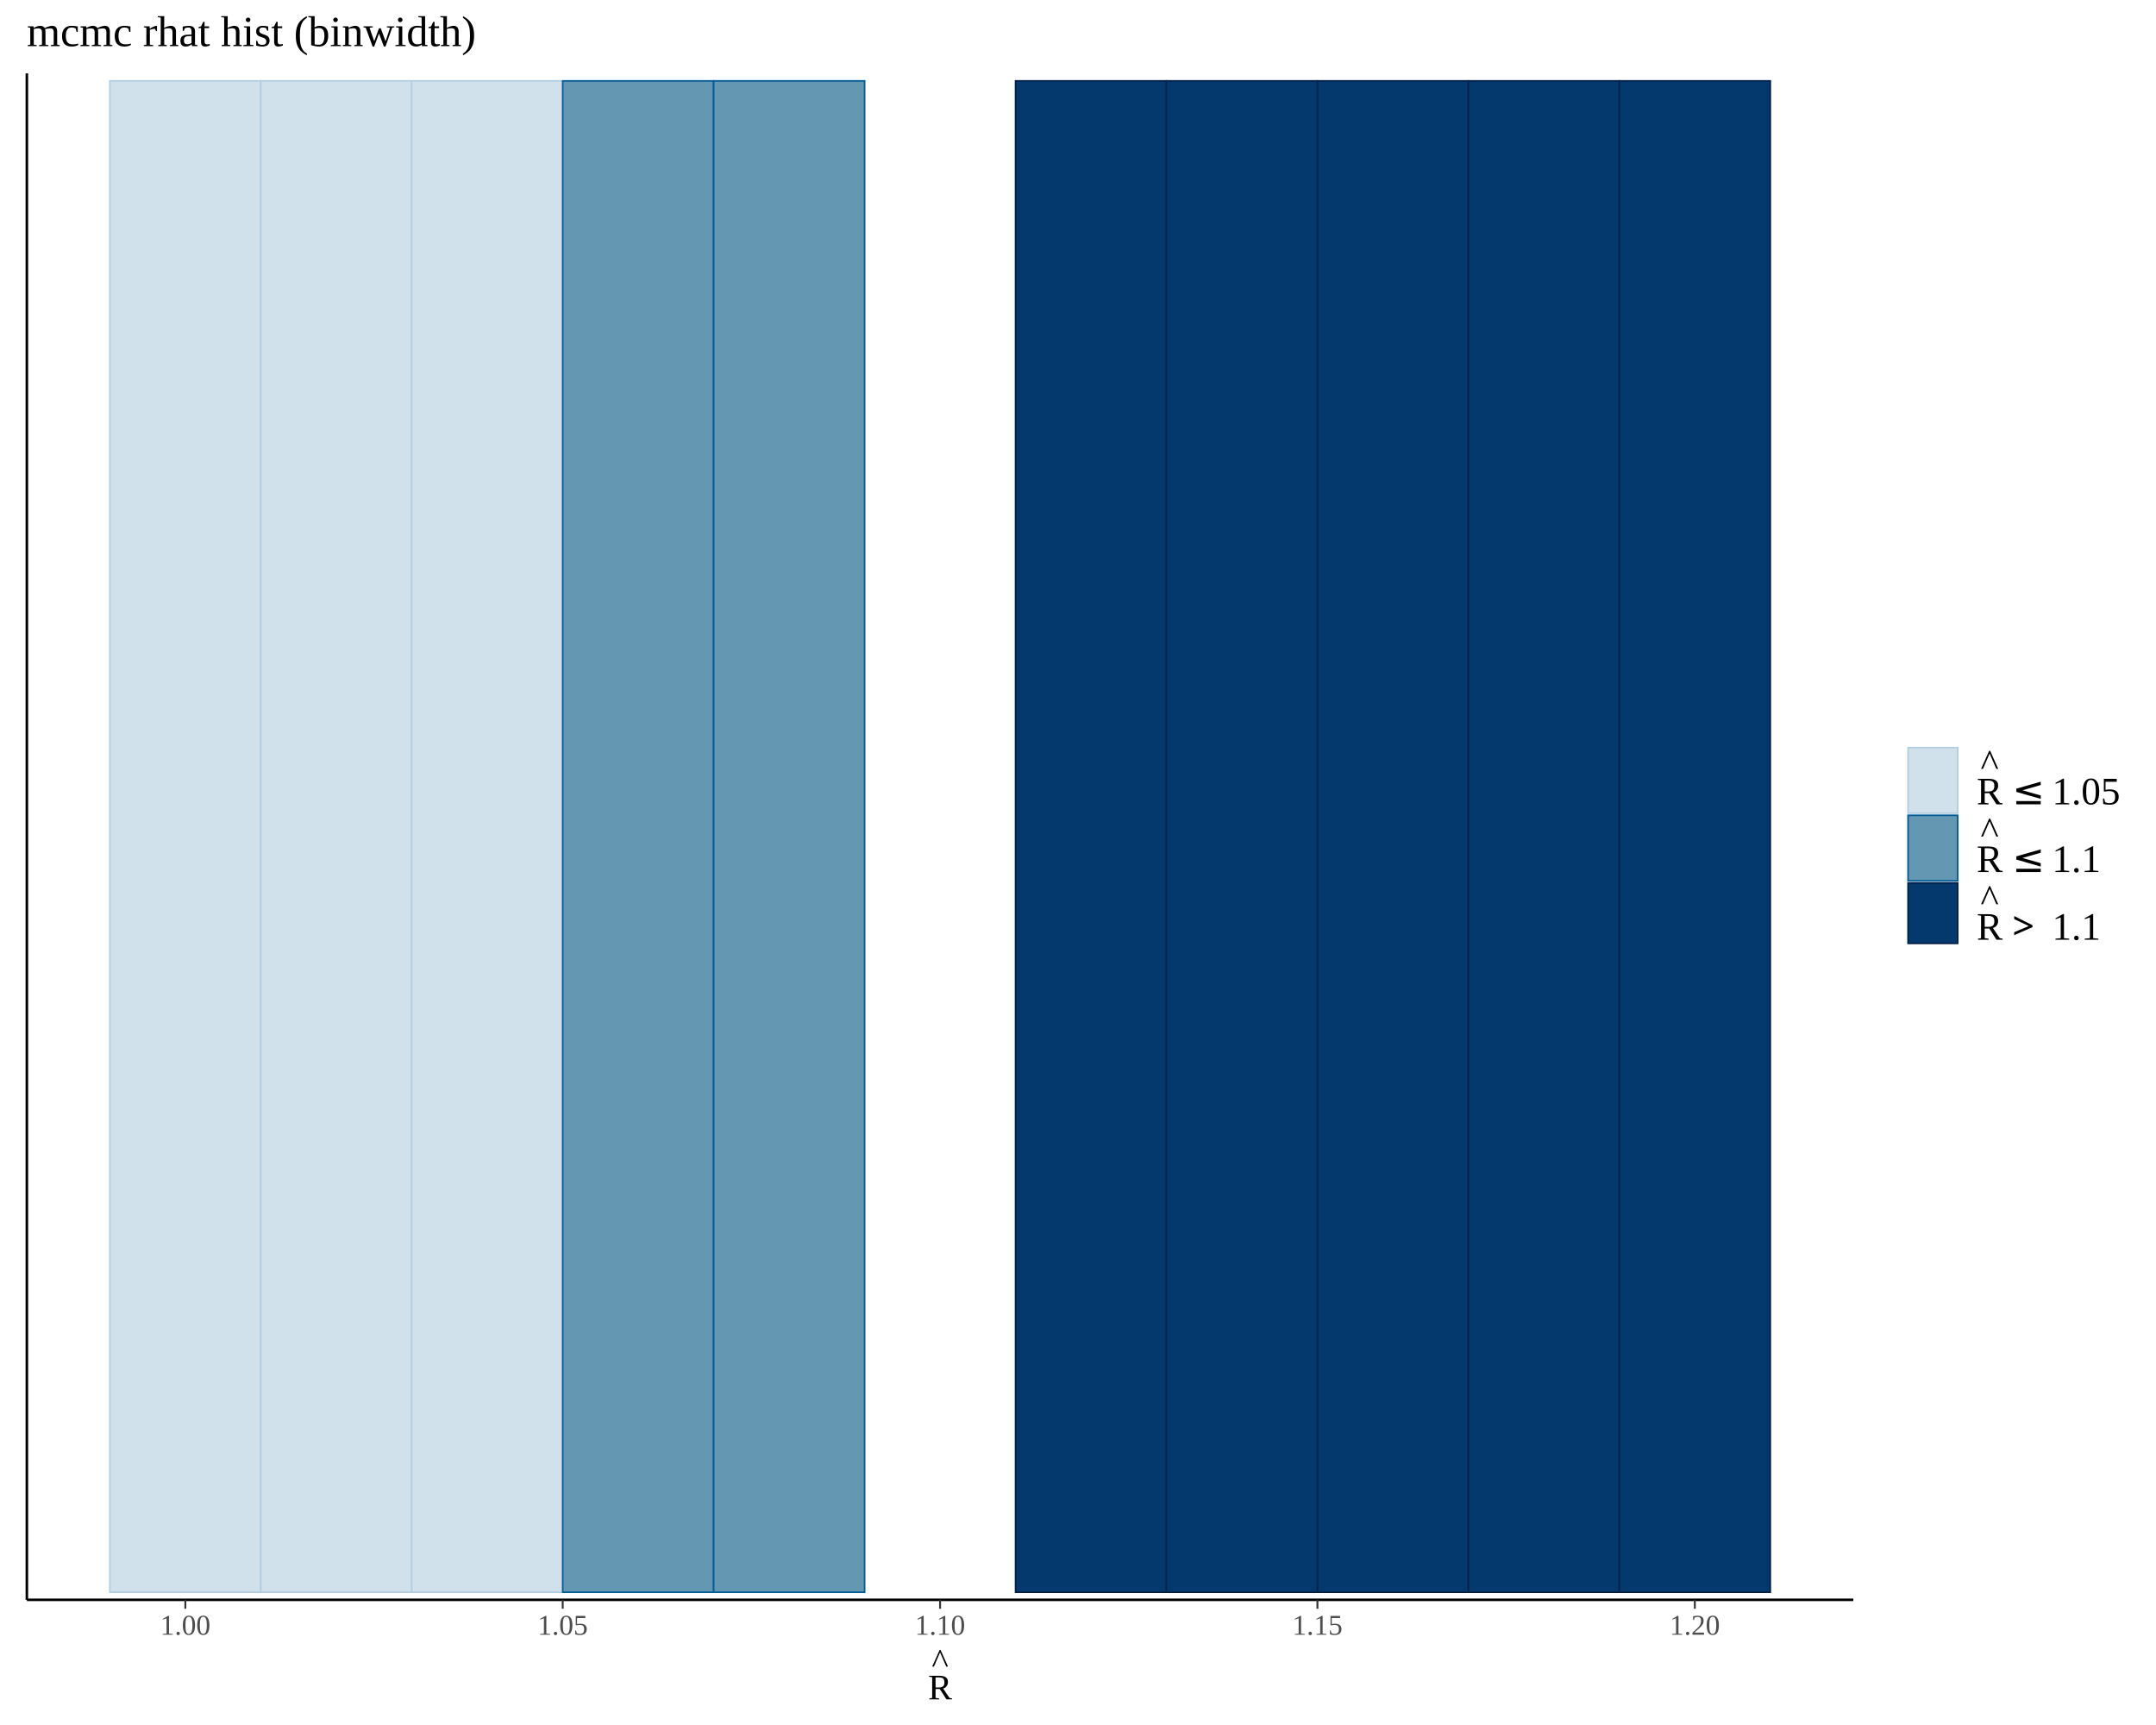
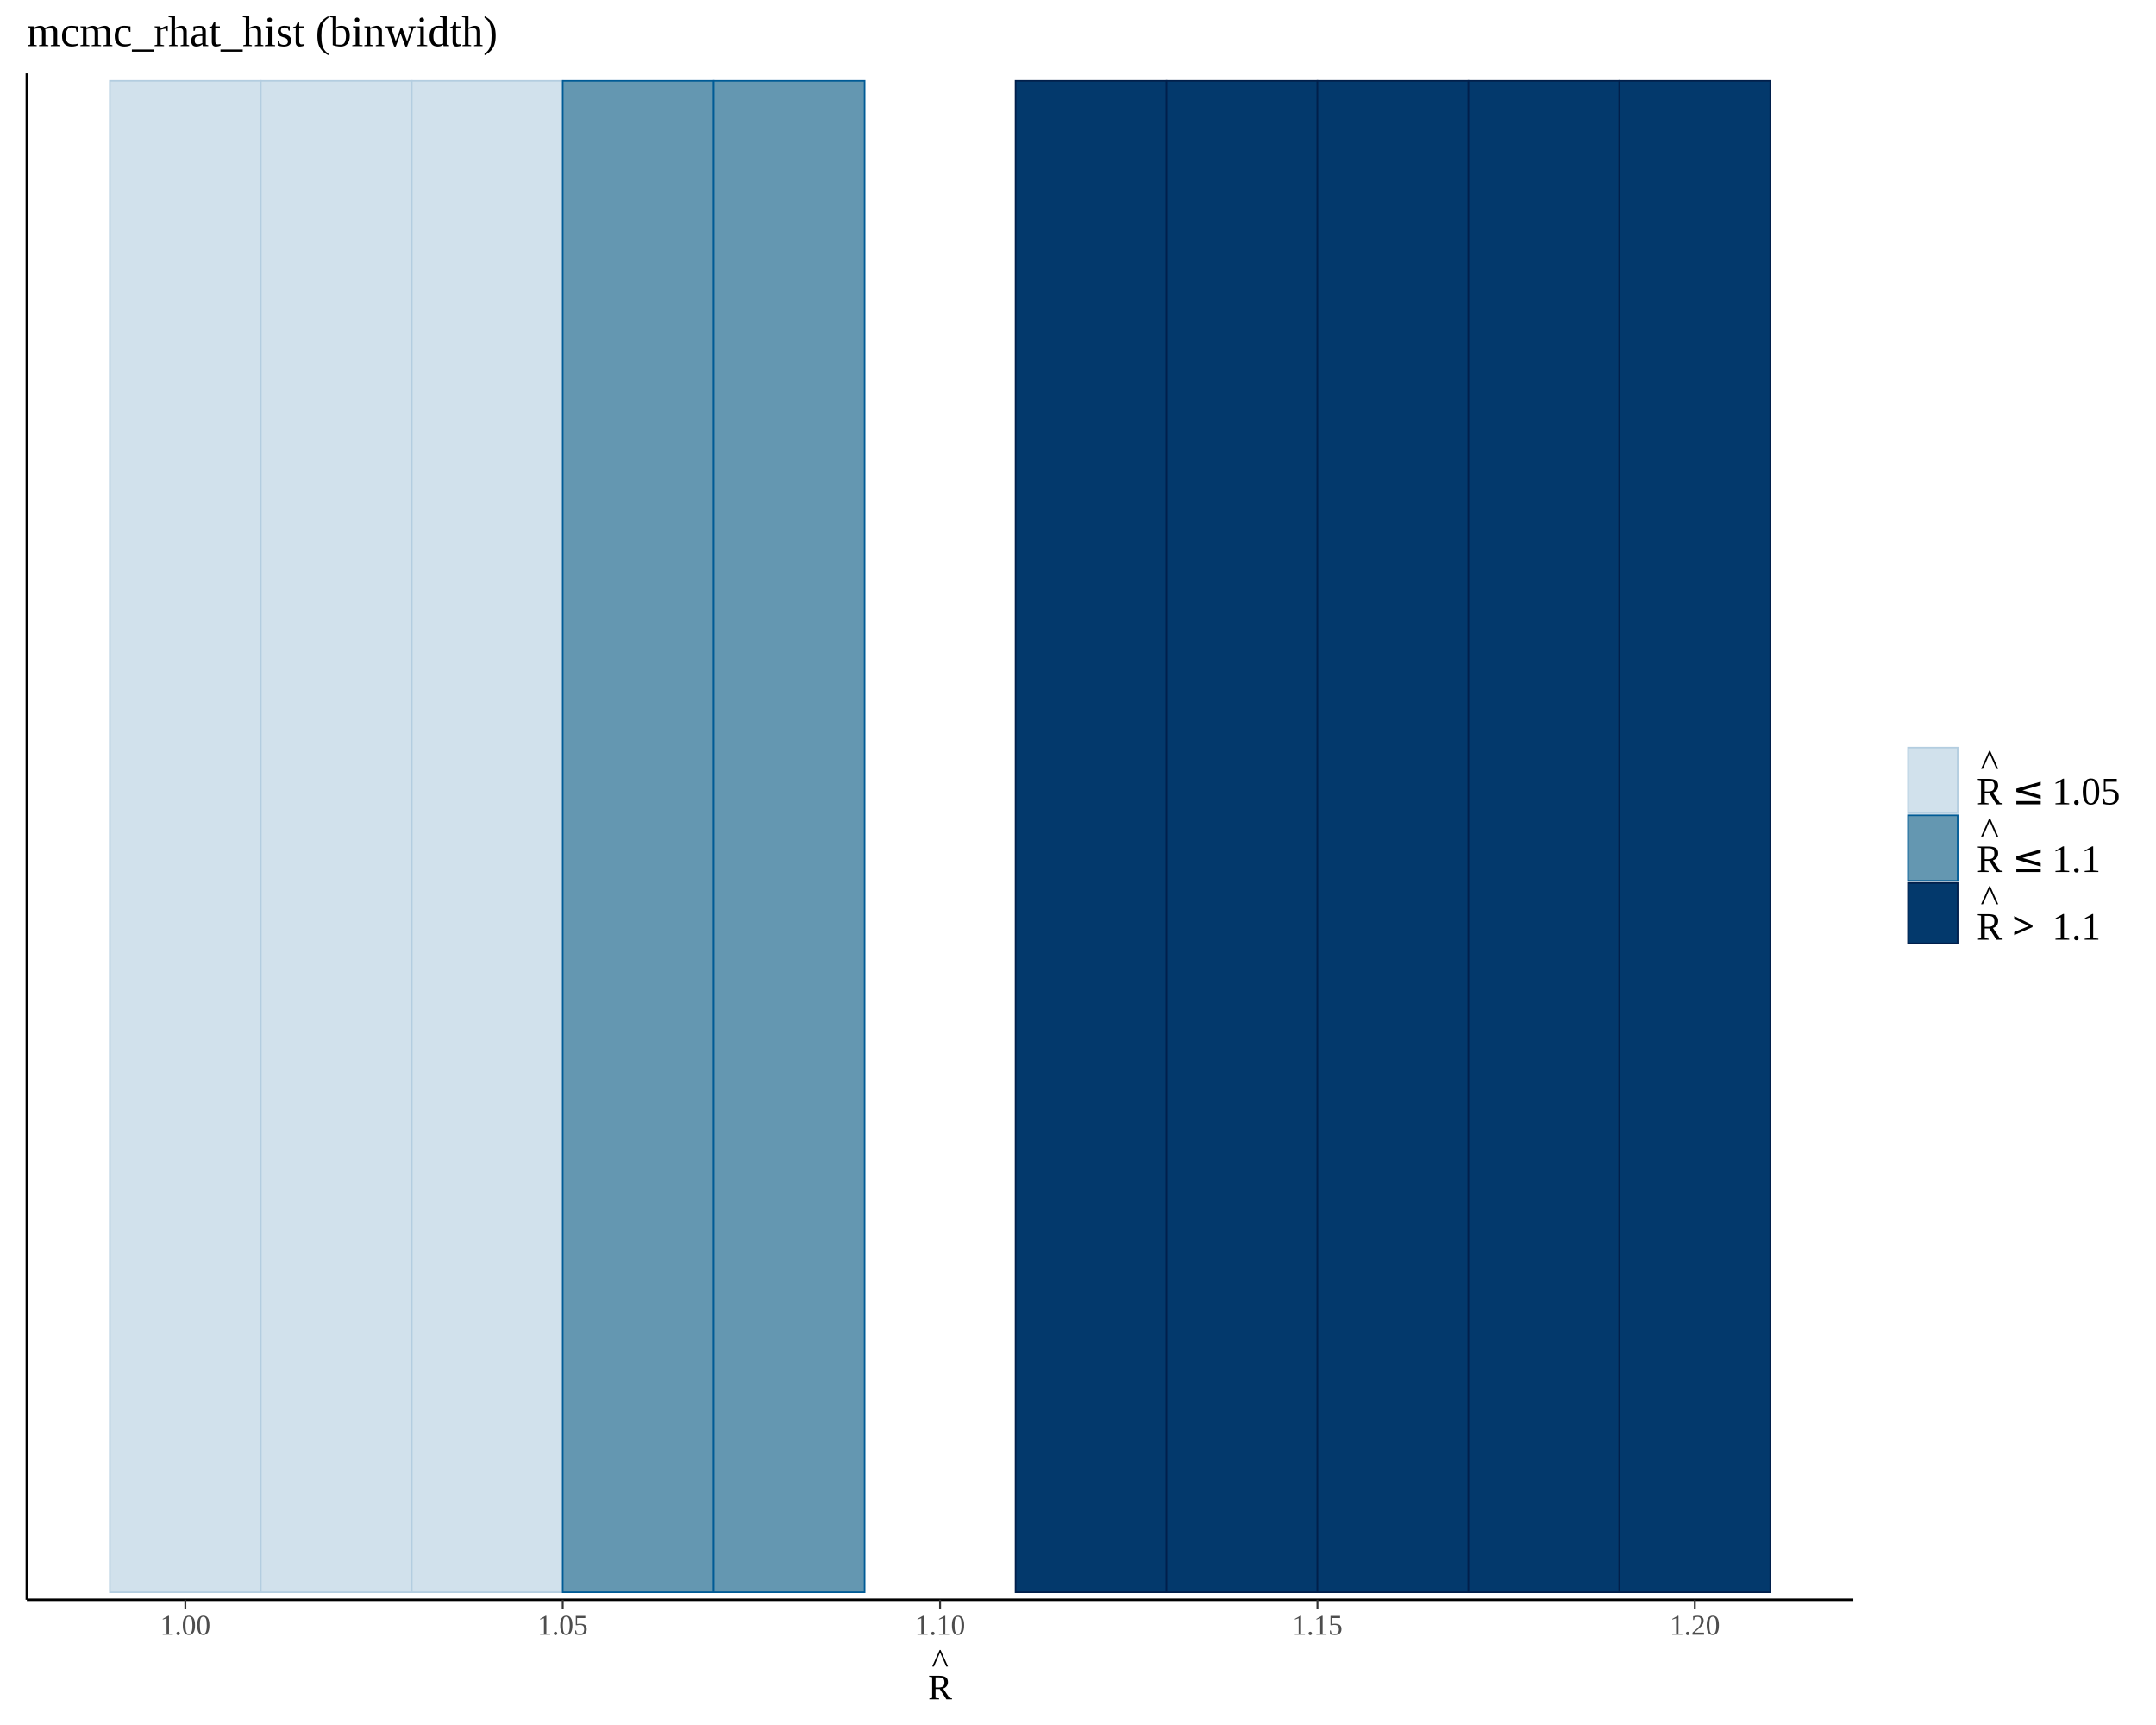
<svg xmlns="http://www.w3.org/2000/svg" viewBox="0 0 720.00 576.00">
  <defs>
    <style type="text/css">
    line, polyline, polygon, path, rect, circle {
      fill: none;
      stroke: #000000;
      stroke-linecap: round;
      stroke-linejoin: round;
      stroke-miterlimit: 10.00;
    }
  </style>
  </defs>
  <rect width="100%" height="100%" style="stroke: none; fill: #FFFFFF;" />
  <defs>
    <clipPath id="cpOC45N3w2MTguOTJ8NTM0LjIwfDI0LjQ5">
      <rect x="8.97" y="24.49" width="609.95" height="509.71" />
    </clipPath>
  </defs>
  <rect x="36.69" y="531.67" width="50.41" height="0.00" style="stroke-width: 0.53; stroke: #011F4B; stroke-linecap: square; stroke-linejoin: miter; fill: #03396C;" clip-path="url(#cpOC45N3w2MTguOTJ8NTM0LjIwfDI0LjQ5)" />
  <rect x="36.69" y="531.67" width="50.41" height="0.00" style="stroke-width: 0.53; stroke: #005B96; stroke-linecap: square; stroke-linejoin: miter; fill: #6497B1;" clip-path="url(#cpOC45N3w2MTguOTJ8NTM0LjIwfDI0LjQ5)" />
  <rect x="36.69" y="27.01" width="50.41" height="504.66" style="stroke-width: 0.53; stroke: #B3CDE0; stroke-linecap: square; stroke-linejoin: miter; fill: #D1E1EC;" clip-path="url(#cpOC45N3w2MTguOTJ8NTM0LjIwfDI0LjQ5)" />
  <rect x="87.10" y="531.67" width="50.41" height="0.00" style="stroke-width: 0.53; stroke: #011F4B; stroke-linecap: square; stroke-linejoin: miter; fill: #03396C;" clip-path="url(#cpOC45N3w2MTguOTJ8NTM0LjIwfDI0LjQ5)" />
  <rect x="87.10" y="531.67" width="50.41" height="0.00" style="stroke-width: 0.53; stroke: #005B96; stroke-linecap: square; stroke-linejoin: miter; fill: #6497B1;" clip-path="url(#cpOC45N3w2MTguOTJ8NTM0LjIwfDI0LjQ5)" />
  <rect x="87.10" y="27.01" width="50.41" height="504.66" style="stroke-width: 0.53; stroke: #B3CDE0; stroke-linecap: square; stroke-linejoin: miter; fill: #D1E1EC;" clip-path="url(#cpOC45N3w2MTguOTJ8NTM0LjIwfDI0LjQ5)" />
  <rect x="137.51" y="531.67" width="50.41" height="0.00" style="stroke-width: 0.53; stroke: #011F4B; stroke-linecap: square; stroke-linejoin: miter; fill: #03396C;" clip-path="url(#cpOC45N3w2MTguOTJ8NTM0LjIwfDI0LjQ5)" />
  <rect x="137.51" y="531.67" width="50.41" height="0.00" style="stroke-width: 0.53; stroke: #005B96; stroke-linecap: square; stroke-linejoin: miter; fill: #6497B1;" clip-path="url(#cpOC45N3w2MTguOTJ8NTM0LjIwfDI0LjQ5)" />
  <rect x="137.51" y="27.01" width="50.41" height="504.66" style="stroke-width: 0.53; stroke: #B3CDE0; stroke-linecap: square; stroke-linejoin: miter; fill: #D1E1EC;" clip-path="url(#cpOC45N3w2MTguOTJ8NTM0LjIwfDI0LjQ5)" />
  <rect x="187.92" y="531.67" width="50.41" height="0.00" style="stroke-width: 0.53; stroke: #011F4B; stroke-linecap: square; stroke-linejoin: miter; fill: #03396C;" clip-path="url(#cpOC45N3w2MTguOTJ8NTM0LjIwfDI0LjQ5)" />
  <rect x="187.92" y="27.01" width="50.41" height="504.66" style="stroke-width: 0.53; stroke: #005B96; stroke-linecap: square; stroke-linejoin: miter; fill: #6497B1;" clip-path="url(#cpOC45N3w2MTguOTJ8NTM0LjIwfDI0LjQ5)" />
  <rect x="187.92" y="27.01" width="50.41" height="0.00" style="stroke-width: 0.53; stroke: #B3CDE0; stroke-linecap: square; stroke-linejoin: miter; fill: #D1E1EC;" clip-path="url(#cpOC45N3w2MTguOTJ8NTM0LjIwfDI0LjQ5)" />
  <rect x="238.33" y="531.67" width="50.41" height="0.00" style="stroke-width: 0.53; stroke: #011F4B; stroke-linecap: square; stroke-linejoin: miter; fill: #03396C;" clip-path="url(#cpOC45N3w2MTguOTJ8NTM0LjIwfDI0LjQ5)" />
  <rect x="238.33" y="27.01" width="50.41" height="504.66" style="stroke-width: 0.53; stroke: #005B96; stroke-linecap: square; stroke-linejoin: miter; fill: #6497B1;" clip-path="url(#cpOC45N3w2MTguOTJ8NTM0LjIwfDI0LjQ5)" />
  <rect x="238.33" y="27.01" width="50.41" height="0.00" style="stroke-width: 0.53; stroke: #B3CDE0; stroke-linecap: square; stroke-linejoin: miter; fill: #D1E1EC;" clip-path="url(#cpOC45N3w2MTguOTJ8NTM0LjIwfDI0LjQ5)" />
  <rect x="288.74" y="531.67" width="50.41" height="0.00" style="stroke-width: 0.53; stroke: #011F4B; stroke-linecap: square; stroke-linejoin: miter; fill: #03396C;" clip-path="url(#cpOC45N3w2MTguOTJ8NTM0LjIwfDI0LjQ5)" />
  <rect x="288.74" y="531.67" width="50.41" height="0.00" style="stroke-width: 0.53; stroke: #005B96; stroke-linecap: square; stroke-linejoin: miter; fill: #6497B1;" clip-path="url(#cpOC45N3w2MTguOTJ8NTM0LjIwfDI0LjQ5)" />
  <rect x="288.74" y="531.67" width="50.41" height="0.00" style="stroke-width: 0.53; stroke: #B3CDE0; stroke-linecap: square; stroke-linejoin: miter; fill: #D1E1EC;" clip-path="url(#cpOC45N3w2MTguOTJ8NTM0LjIwfDI0LjQ5)" />
  <rect x="339.15" y="27.01" width="50.41" height="504.66" style="stroke-width: 0.53; stroke: #011F4B; stroke-linecap: square; stroke-linejoin: miter; fill: #03396C;" clip-path="url(#cpOC45N3w2MTguOTJ8NTM0LjIwfDI0LjQ5)" />
  <rect x="339.15" y="27.01" width="50.41" height="0.00" style="stroke-width: 0.53; stroke: #005B96; stroke-linecap: square; stroke-linejoin: miter; fill: #6497B1;" clip-path="url(#cpOC45N3w2MTguOTJ8NTM0LjIwfDI0LjQ5)" />
  <rect x="339.15" y="27.01" width="50.41" height="0.00" style="stroke-width: 0.53; stroke: #B3CDE0; stroke-linecap: square; stroke-linejoin: miter; fill: #D1E1EC;" clip-path="url(#cpOC45N3w2MTguOTJ8NTM0LjIwfDI0LjQ5)" />
  <rect x="389.55" y="27.01" width="50.41" height="504.66" style="stroke-width: 0.53; stroke: #011F4B; stroke-linecap: square; stroke-linejoin: miter; fill: #03396C;" clip-path="url(#cpOC45N3w2MTguOTJ8NTM0LjIwfDI0LjQ5)" />
  <rect x="389.55" y="27.01" width="50.41" height="0.00" style="stroke-width: 0.53; stroke: #005B96; stroke-linecap: square; stroke-linejoin: miter; fill: #6497B1;" clip-path="url(#cpOC45N3w2MTguOTJ8NTM0LjIwfDI0LjQ5)" />
  <rect x="389.55" y="27.01" width="50.41" height="0.00" style="stroke-width: 0.53; stroke: #B3CDE0; stroke-linecap: square; stroke-linejoin: miter; fill: #D1E1EC;" clip-path="url(#cpOC45N3w2MTguOTJ8NTM0LjIwfDI0LjQ5)" />
  <rect x="439.96" y="27.01" width="50.41" height="504.66" style="stroke-width: 0.53; stroke: #011F4B; stroke-linecap: square; stroke-linejoin: miter; fill: #03396C;" clip-path="url(#cpOC45N3w2MTguOTJ8NTM0LjIwfDI0LjQ5)" />
  <rect x="439.96" y="27.01" width="50.41" height="0.00" style="stroke-width: 0.53; stroke: #005B96; stroke-linecap: square; stroke-linejoin: miter; fill: #6497B1;" clip-path="url(#cpOC45N3w2MTguOTJ8NTM0LjIwfDI0LjQ5)" />
  <rect x="439.96" y="27.01" width="50.41" height="0.00" style="stroke-width: 0.53; stroke: #B3CDE0; stroke-linecap: square; stroke-linejoin: miter; fill: #D1E1EC;" clip-path="url(#cpOC45N3w2MTguOTJ8NTM0LjIwfDI0LjQ5)" />
  <rect x="490.37" y="27.01" width="50.41" height="504.66" style="stroke-width: 0.53; stroke: #011F4B; stroke-linecap: square; stroke-linejoin: miter; fill: #03396C;" clip-path="url(#cpOC45N3w2MTguOTJ8NTM0LjIwfDI0LjQ5)" />
  <rect x="490.37" y="27.01" width="50.41" height="0.00" style="stroke-width: 0.53; stroke: #005B96; stroke-linecap: square; stroke-linejoin: miter; fill: #6497B1;" clip-path="url(#cpOC45N3w2MTguOTJ8NTM0LjIwfDI0LjQ5)" />
  <rect x="490.37" y="27.01" width="50.41" height="0.00" style="stroke-width: 0.53; stroke: #B3CDE0; stroke-linecap: square; stroke-linejoin: miter; fill: #D1E1EC;" clip-path="url(#cpOC45N3w2MTguOTJ8NTM0LjIwfDI0LjQ5)" />
  <rect x="540.78" y="27.01" width="50.41" height="504.66" style="stroke-width: 0.53; stroke: #011F4B; stroke-linecap: square; stroke-linejoin: miter; fill: #03396C;" clip-path="url(#cpOC45N3w2MTguOTJ8NTM0LjIwfDI0LjQ5)" />
  <rect x="540.78" y="27.01" width="50.41" height="0.00" style="stroke-width: 0.53; stroke: #005B96; stroke-linecap: square; stroke-linejoin: miter; fill: #6497B1;" clip-path="url(#cpOC45N3w2MTguOTJ8NTM0LjIwfDI0LjQ5)" />
  <rect x="540.78" y="27.01" width="50.41" height="0.00" style="stroke-width: 0.53; stroke: #B3CDE0; stroke-linecap: square; stroke-linejoin: miter; fill: #D1E1EC;" clip-path="url(#cpOC45N3w2MTguOTJ8NTM0LjIwfDI0LjQ5)" />
  <defs>
    <clipPath id="cpMC4wMHw3MjAuMDB8NTc2LjAwfDAuMDA=">
      <rect x="0.00" y="0.00" width="720.00" height="576.00" />
    </clipPath>
  </defs>
  <polyline points="8.97,534.20 8.97,24.49 " style="stroke-width: 0.85; stroke-linecap: butt;" clip-path="url(#cpMC4wMHw3MjAuMDB8NTc2LjAwfDAuMDA=)" />
  <polyline points="8.97,534.20 618.92,534.20 " style="stroke-width: 0.85; stroke-linecap: butt;" clip-path="url(#cpMC4wMHw3MjAuMDB8NTc2LjAwfDAuMDA=)" />
  <polyline points="61.90,537.18 61.90,534.20 " style="stroke-width: 0.64; stroke: #333333; stroke-linecap: butt;" clip-path="url(#cpMC4wMHw3MjAuMDB8NTc2LjAwfDAuMDA=)" />
  <polyline points="187.92,537.18 187.92,534.20 " style="stroke-width: 0.64; stroke: #333333; stroke-linecap: butt;" clip-path="url(#cpMC4wMHw3MjAuMDB8NTc2LjAwfDAuMDA=)" />
  <polyline points="313.94,537.18 313.94,534.20 " style="stroke-width: 0.64; stroke: #333333; stroke-linecap: butt;" clip-path="url(#cpMC4wMHw3MjAuMDB8NTc2LjAwfDAuMDA=)" />
  <polyline points="439.96,537.18 439.96,534.20 " style="stroke-width: 0.64; stroke: #333333; stroke-linecap: butt;" clip-path="url(#cpMC4wMHw3MjAuMDB8NTc2LjAwfDAuMDA=)" />
  <polyline points="565.99,537.18 565.99,534.20 " style="stroke-width: 0.64; stroke: #333333; stroke-linecap: butt;" clip-path="url(#cpMC4wMHw3MjAuMDB8NTc2LjAwfDAuMDA=)" />
  <g clip-path="url(#cpMC4wMHw3MjAuMDB8NTc2LjAwfDAuMDA=)">
    <text x="53.50" y="545.86" style="font-size: 9.60px; fill: #4D4D4D; font-family: Liberation Serif;" textLength="16.80px" lengthAdjust="spacingAndGlyphs">1.00</text>
  </g>
  <g clip-path="url(#cpMC4wMHw3MjAuMDB8NTc2LjAwfDAuMDA=)">
    <text x="179.52" y="545.86" style="font-size: 9.60px; fill: #4D4D4D; font-family: Liberation Serif;" textLength="16.80px" lengthAdjust="spacingAndGlyphs">1.05</text>
  </g>
  <g clip-path="url(#cpMC4wMHw3MjAuMDB8NTc2LjAwfDAuMDA=)">
    <text x="305.54" y="545.86" style="font-size: 9.60px; fill: #4D4D4D; font-family: Liberation Serif;" textLength="16.80px" lengthAdjust="spacingAndGlyphs">1.10</text>
  </g>
  <g clip-path="url(#cpMC4wMHw3MjAuMDB8NTc2LjAwfDAuMDA=)">
    <text x="431.56" y="545.86" style="font-size: 9.60px; fill: #4D4D4D; font-family: Liberation Serif;" textLength="16.80px" lengthAdjust="spacingAndGlyphs">1.15</text>
  </g>
  <g clip-path="url(#cpMC4wMHw3MjAuMDB8NTc2LjAwfDAuMDA=)">
    <text x="557.59" y="545.86" style="font-size: 9.60px; fill: #4D4D4D; font-family: Liberation Serif;" textLength="16.80px" lengthAdjust="spacingAndGlyphs">1.20</text>
  </g>
  <g clip-path="url(#cpMC4wMHw3MjAuMDB8NTc2LjAwfDAuMDA=)">
    <text x="309.94" y="567.43" style="font-size: 12.00px; font-family: Liberation Serif;" textLength="8.00px" lengthAdjust="spacingAndGlyphs">R</text>
  </g>
  <g clip-path="url(#cpMC4wMHw3MjAuMDB8NTc2LjAwfDAuMDA=)">
    <text x="311.13" y="558.78" style="font-size: 12.00px; font-family: Liberation Serif;" textLength="5.62px" lengthAdjust="spacingAndGlyphs">^</text>
  </g>
  <rect x="637.20" y="249.64" width="16.57" height="21.89" style="stroke-width: 0.53; stroke: #B3CDE0; stroke-linecap: square; stroke-linejoin: miter; fill: #D1E1EC;" clip-path="url(#cpMC4wMHw3MjAuMDB8NTc2LjAwfDAuMDA=)" />
  <rect x="637.20" y="272.24" width="16.57" height="21.89" style="stroke-width: 0.53; stroke: #005B96; stroke-linecap: square; stroke-linejoin: miter; fill: #6497B1;" clip-path="url(#cpMC4wMHw3MjAuMDB8NTc2LjAwfDAuMDA=)" />
  <rect x="637.20" y="294.84" width="16.57" height="20.17" style="stroke-width: 0.53; stroke: #011F4B; stroke-linecap: square; stroke-linejoin: miter; fill: #03396C;" clip-path="url(#cpMC4wMHw3MjAuMDB8NTc2LjAwfDAuMDA=)" />
  <g clip-path="url(#cpMC4wMHw3MjAuMDB8NTc2LjAwfDAuMDA=)">
    <text x="660.11" y="268.58" style="font-size: 13.00px; font-family: Liberation Serif;" textLength="8.67px" lengthAdjust="spacingAndGlyphs">R</text>
  </g>
  <g clip-path="url(#cpMC4wMHw3MjAuMDB8NTc2LjAwfDAuMDA=)">
    <text x="661.39" y="259.21" style="font-size: 13.00px; font-family: Liberation Serif;" textLength="6.09px" lengthAdjust="spacingAndGlyphs">^</text>
  </g>
  <g clip-path="url(#cpMC4wMHw3MjAuMDB8NTc2LjAwfDAuMDA=)">
    <text x="671.99" y="268.58" style="font-size: 13.00px; font-family: Symbola;" textLength="10.09px" lengthAdjust="spacingAndGlyphs">≤</text>
  </g>
  <g clip-path="url(#cpMC4wMHw3MjAuMDB8NTc2LjAwfDAuMDA=)">
    <text x="685.29" y="268.58" style="font-size: 13.00px; font-family: Liberation Serif;" textLength="22.75px" lengthAdjust="spacingAndGlyphs">1.05</text>
  </g>
  <g clip-path="url(#cpMC4wMHw3MjAuMDB8NTc2LjAwfDAuMDA=)">
    <text x="660.11" y="291.18" style="font-size: 13.00px; font-family: Liberation Serif;" textLength="8.67px" lengthAdjust="spacingAndGlyphs">R</text>
  </g>
  <g clip-path="url(#cpMC4wMHw3MjAuMDB8NTc2LjAwfDAuMDA=)">
    <text x="661.39" y="281.81" style="font-size: 13.00px; font-family: Liberation Serif;" textLength="6.09px" lengthAdjust="spacingAndGlyphs">^</text>
  </g>
  <g clip-path="url(#cpMC4wMHw3MjAuMDB8NTc2LjAwfDAuMDA=)">
    <text x="671.99" y="291.18" style="font-size: 13.00px; font-family: Symbola;" textLength="10.09px" lengthAdjust="spacingAndGlyphs">≤</text>
  </g>
  <g clip-path="url(#cpMC4wMHw3MjAuMDB8NTc2LjAwfDAuMDA=)">
    <text x="685.29" y="291.18" style="font-size: 13.00px; font-family: Liberation Serif;" textLength="16.25px" lengthAdjust="spacingAndGlyphs">1.1</text>
  </g>
  <g clip-path="url(#cpMC4wMHw3MjAuMDB8NTc2LjAwfDAuMDA=)">
    <text x="660.11" y="313.78" style="font-size: 13.00px; font-family: Liberation Serif;" textLength="8.67px" lengthAdjust="spacingAndGlyphs">R</text>
  </g>
  <g clip-path="url(#cpMC4wMHw3MjAuMDB8NTc2LjAwfDAuMDA=)">
    <text x="661.39" y="304.41" style="font-size: 13.00px; font-family: Liberation Serif;" textLength="6.09px" lengthAdjust="spacingAndGlyphs">^</text>
  </g>
  <g clip-path="url(#cpMC4wMHw3MjAuMDB8NTc2LjAwfDAuMDA=)">
    <text x="671.99" y="313.78" style="font-size: 13.00px; font-family: Symbola;" textLength="10.09px" lengthAdjust="spacingAndGlyphs">&gt;</text>
  </g>
  <g clip-path="url(#cpMC4wMHw3MjAuMDB8NTc2LjAwfDAuMDA=)">
    <text x="685.29" y="313.78" style="font-size: 13.00px; font-family: Liberation Serif;" textLength="16.25px" lengthAdjust="spacingAndGlyphs">1.1</text>
  </g>
  <g clip-path="url(#cpMC4wMHw3MjAuMDB8NTc2LjAwfDAuMDA=)">
-     <text x="8.97" y="15.40" style="font-size: 14.40px; font-family: Liberation Serif;" textLength="149.92px" lengthAdjust="spacingAndGlyphs">mcmc rhat hist (binwidth)</text>
+     <text x="8.97" y="15.40" style="font-size: 14.40px; font-family: Liberation Serif;" textLength="157.14px" lengthAdjust="spacingAndGlyphs">mcmc_rhat_hist (binwidth)</text>
  </g>
</svg>
